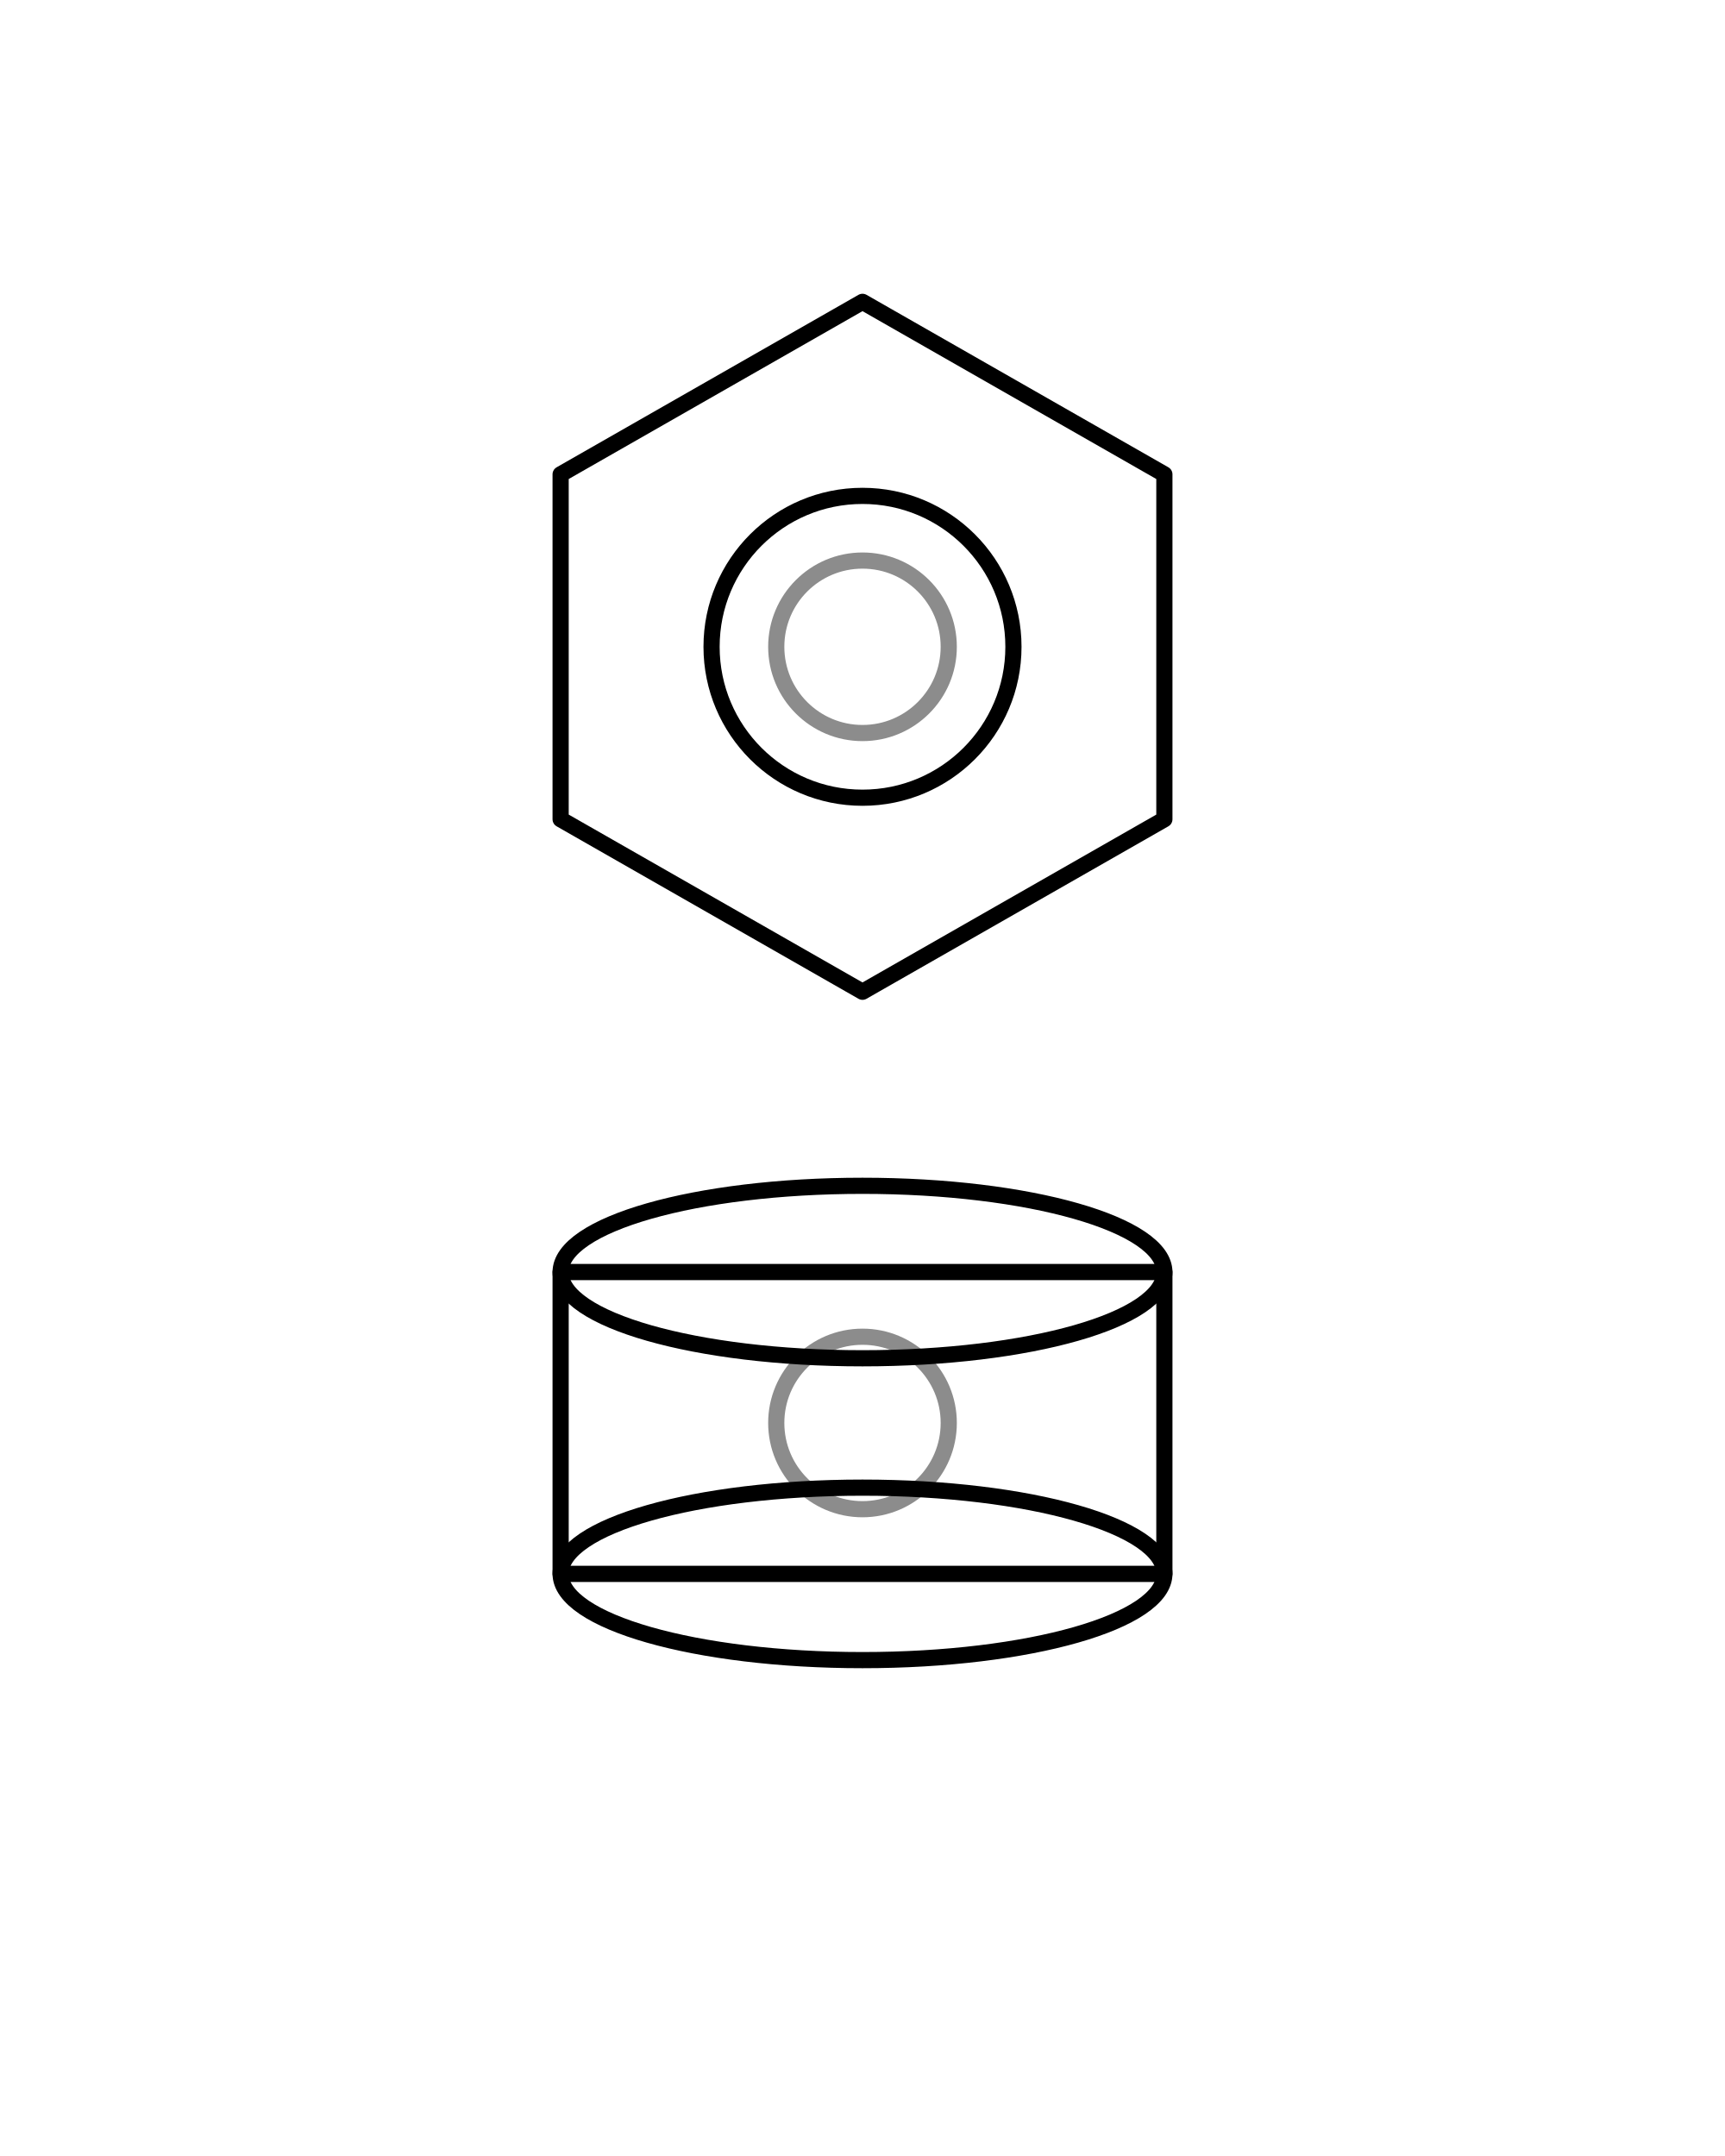
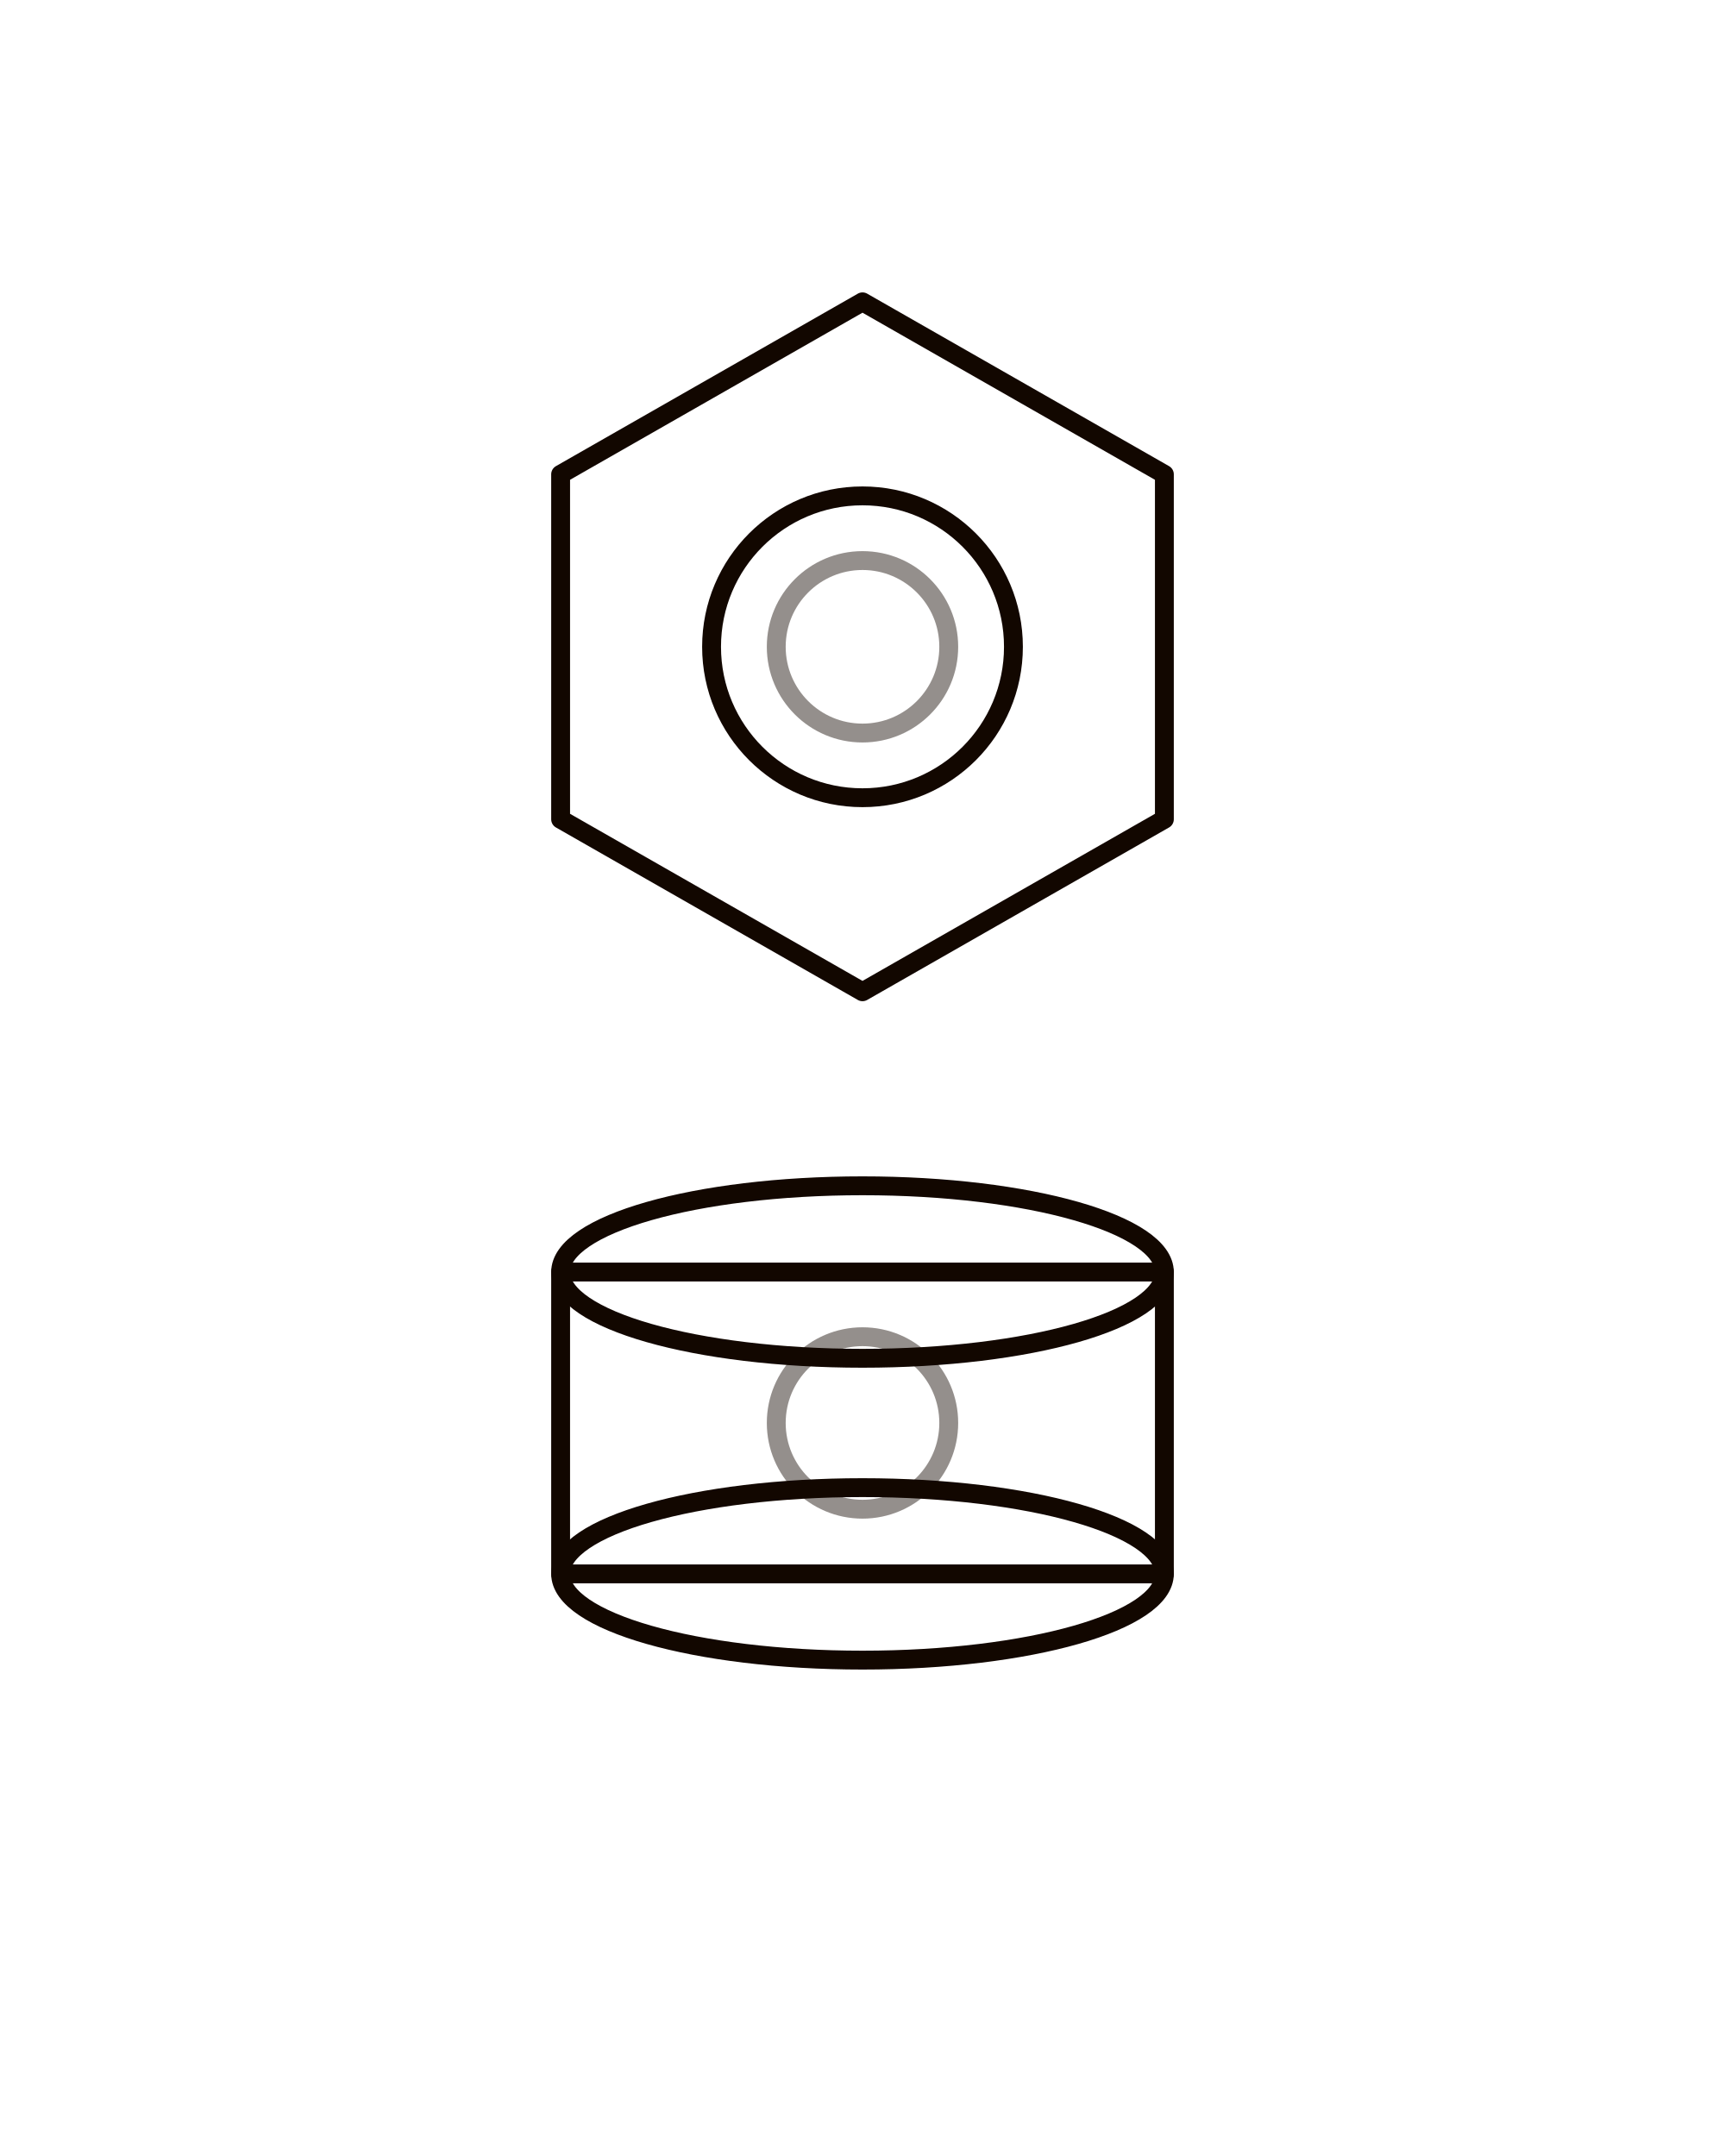
- <svg xmlns="http://www.w3.org/2000/svg" viewBox="0 0 160 200" fill="none" stroke="currentColor" stroke-width="1.5" stroke-linecap="round" stroke-linejoin="round" aria-hidden="true">
+ <svg xmlns="http://www.w3.org/2000/svg" viewBox="0 0 160 200" fill="none" stroke="#120700" stroke-width="1.75" stroke-linecap="round" stroke-linejoin="round" aria-hidden="true">
  <polygon points="80,28 108,44 108,76 80,92 52,76 52,44" />
  <circle cx="80" cy="60" r="14" />
  <circle cx="80" cy="60" r="8" opacity="0.45" />
  <rect x="52" y="118" width="56" height="28" />
  <ellipse cx="80" cy="118" rx="28" ry="8" />
  <ellipse cx="80" cy="146" rx="28" ry="8" />
  <circle cx="80" cy="132" r="8" opacity="0.45" />
</svg>
